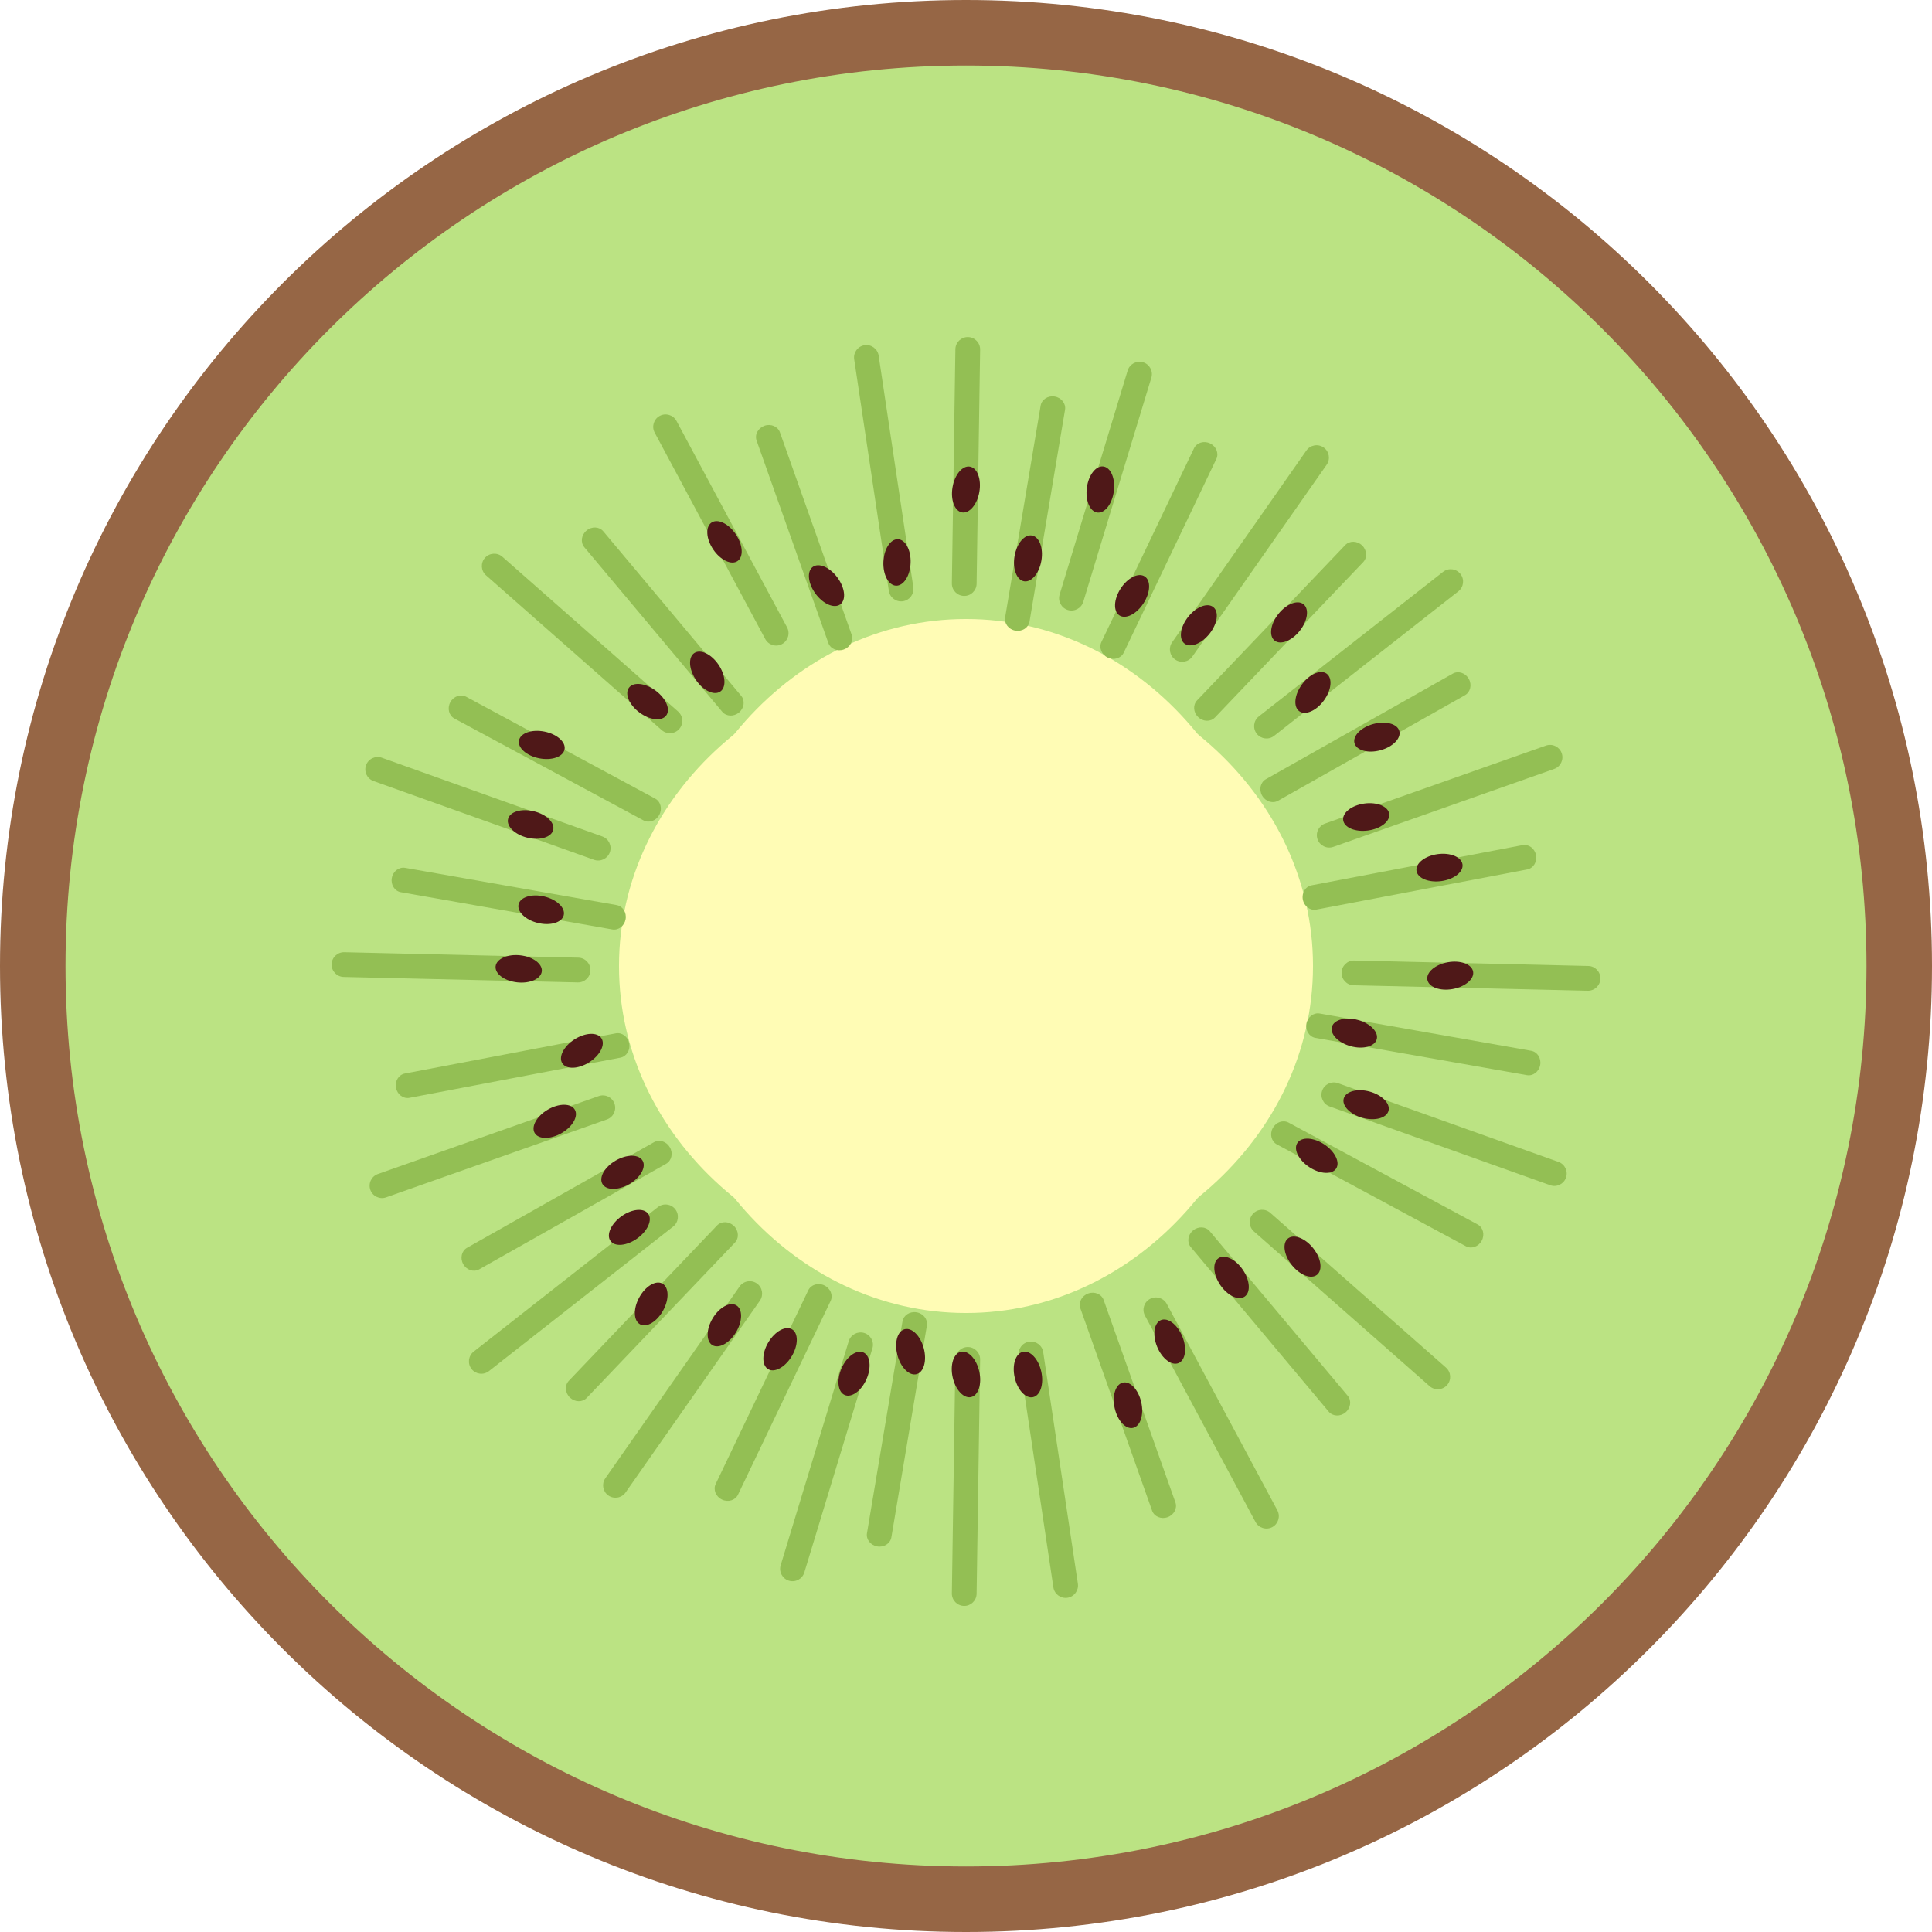
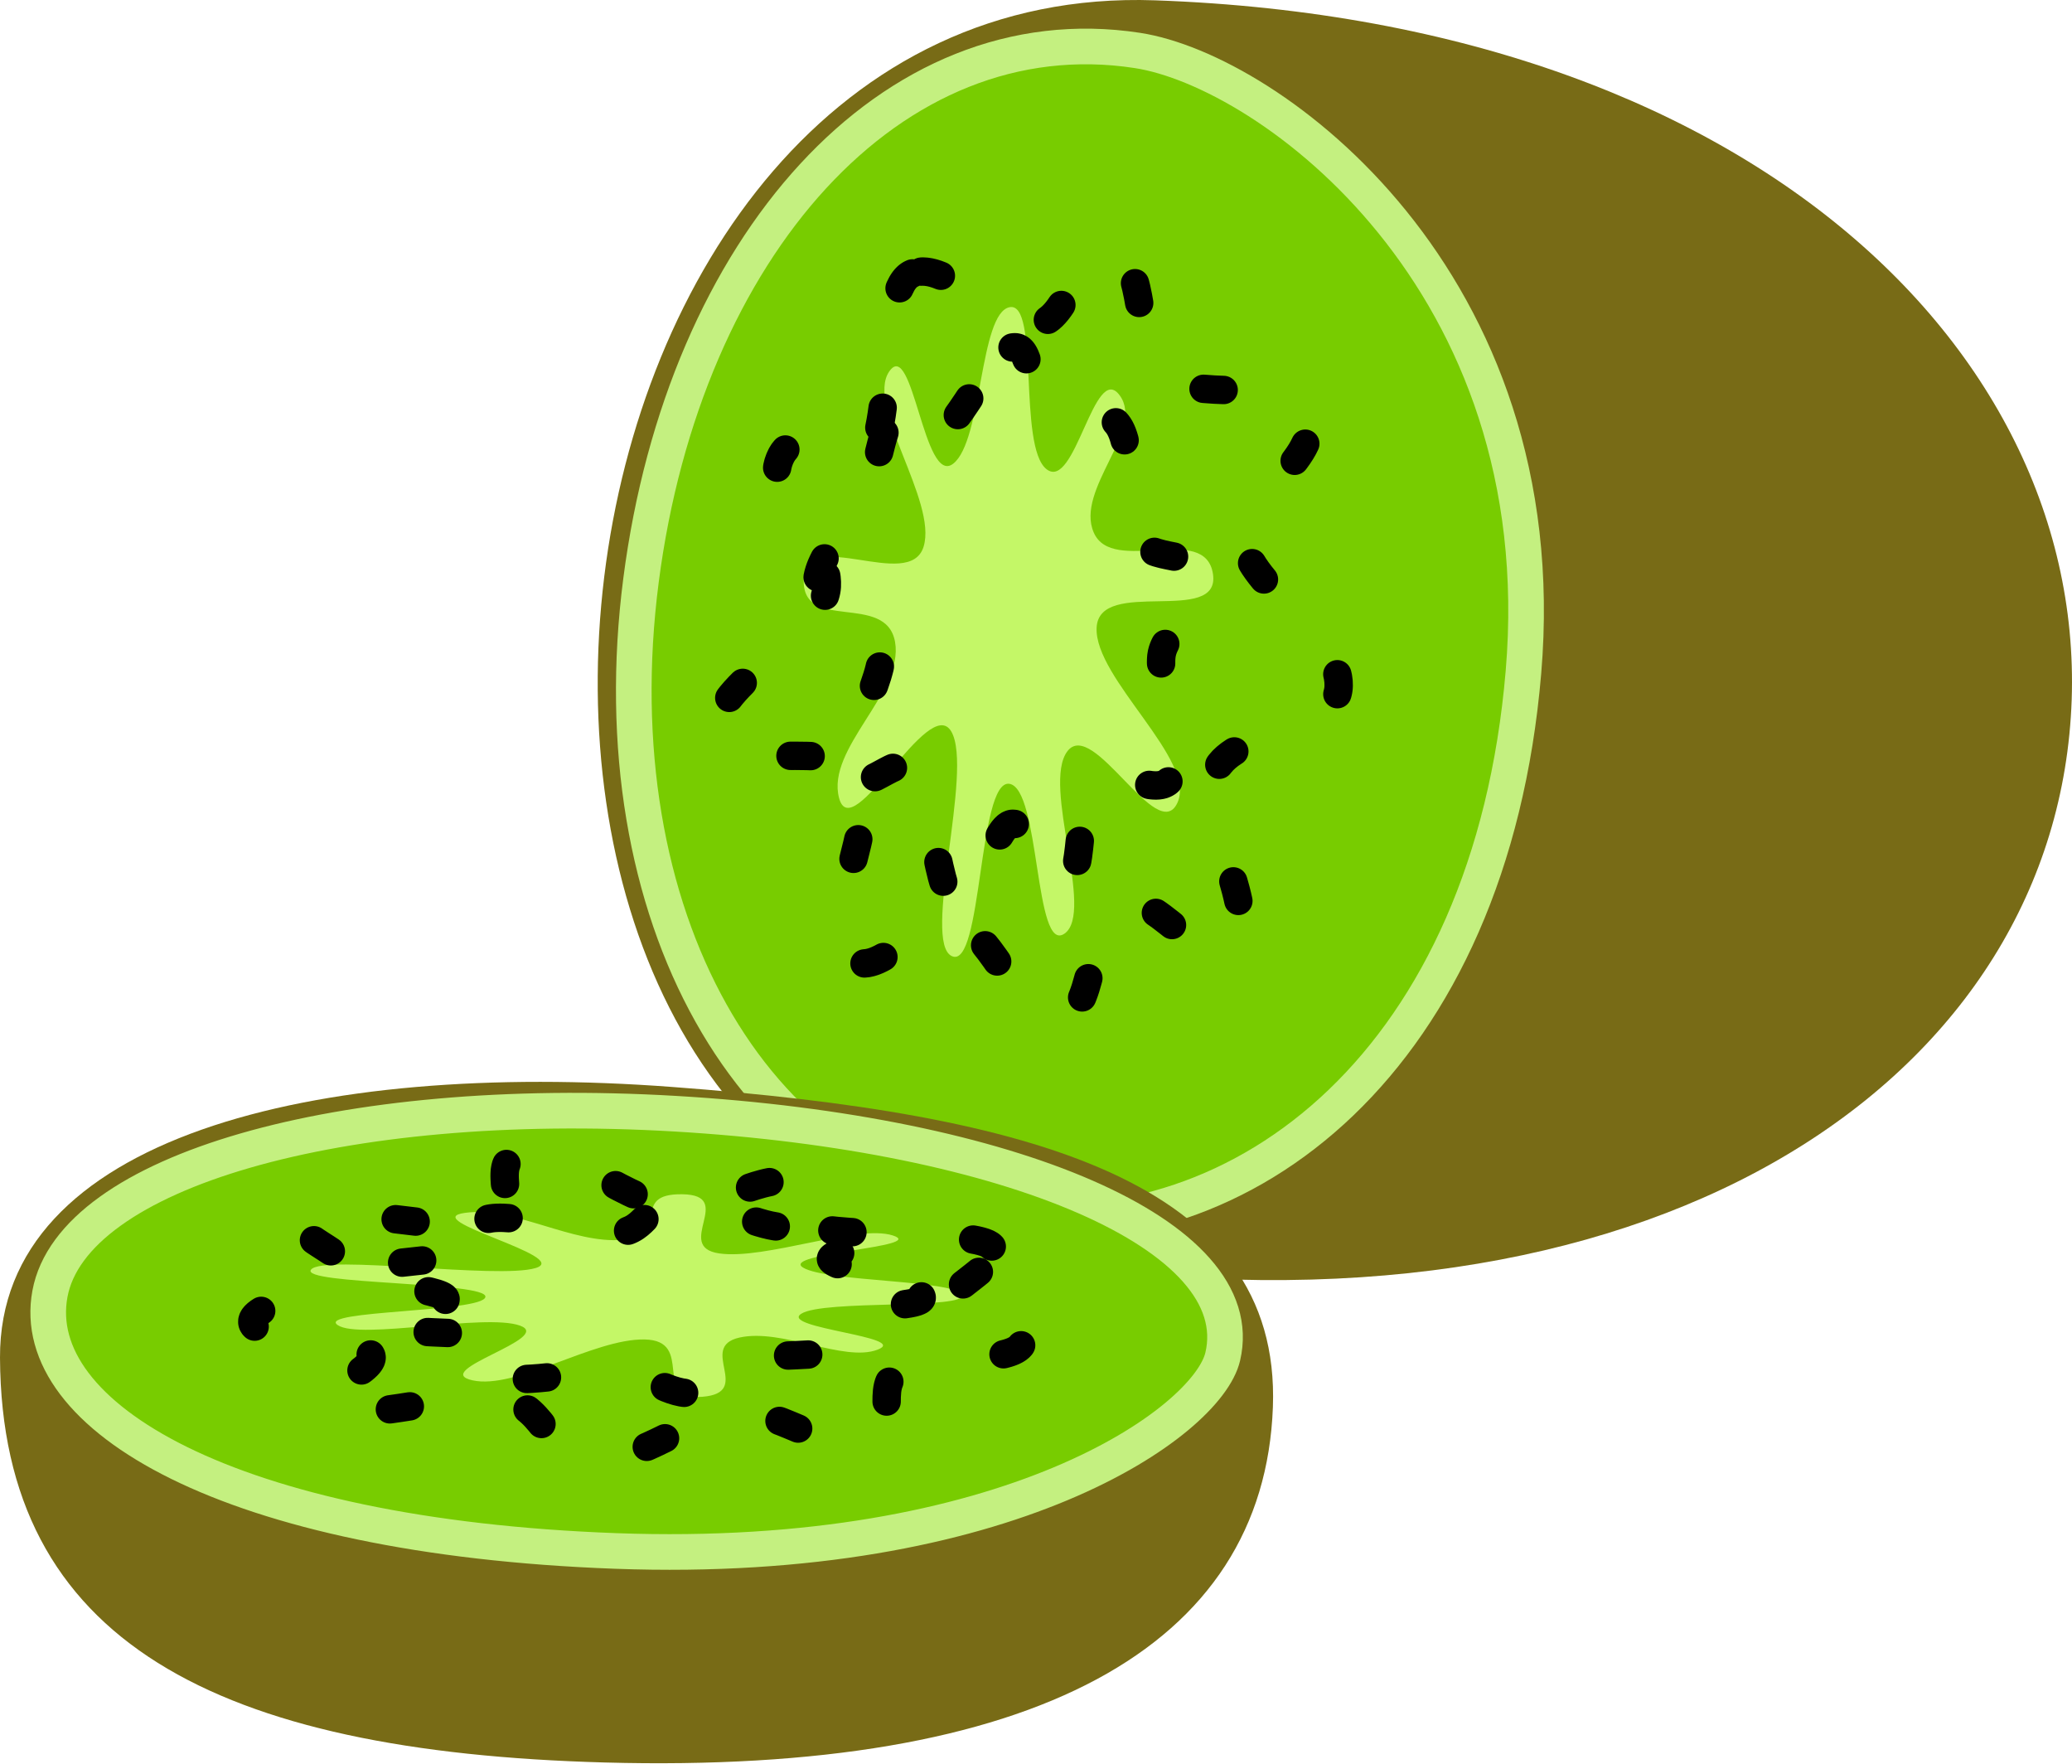
- <svg xmlns="http://www.w3.org/2000/svg" height="800px" width="800px" version="1.1" id="Layer_1" viewBox="0 0 511.996 511.996" xml:space="preserve">
-   <circle style="fill:#966645;" cx="255.998" cy="255.998" r="255.998" />
-   <circle style="fill:#BBE383;" cx="255.998" cy="255.998" r="238.638" />
-   <g>
-     <ellipse style="fill:#FFFCB5;" cx="255.998" cy="255.998" rx="82.528" ry="91.958" />
-     <ellipse style="fill:#FFFCB5;" cx="255.998" cy="255.998" rx="91.958" ry="82.525" />
-   </g>
-   <g>
-     <path style="fill:#93BF54;" d="M258.811,154.694c-0.026,1.811-1.518,3.255-3.325,3.23l0,0c-1.811-0.029-3.259-1.518-3.234-3.329   l0.933-62.041c0.026-1.811,1.522-3.259,3.332-3.23l0,0c1.807,0.029,3.255,1.518,3.226,3.329L258.811,154.694z" />
-     <path style="fill:#93BF54;" d="M258.811,422.346c-0.026,1.814-1.518,3.259-3.325,3.237l0,0c-1.811-0.029-3.259-1.522-3.234-3.329   l0.933-62.048c0.026-1.807,1.522-3.252,3.332-3.23l0,0c1.807,0.029,3.255,1.522,3.226,3.329L258.811,422.346z" />
-     <path style="fill:#93BF54;" d="M272.835,164.706c-0.274,1.639-1.942,2.718-3.727,2.421l0,0c-1.785-0.3-3.018-1.869-2.743-3.508   l9.408-56.111c0.274-1.639,1.95-2.725,3.735-2.425l0,0c1.781,0.304,3.007,1.876,2.732,3.512L272.835,164.706z" />
-     <path style="fill:#93BF54;" d="M236.224,407.393c-0.274,1.635-1.946,2.721-3.727,2.422l0,0c-1.785-0.3-3.014-1.873-2.74-3.508   l9.408-56.111c0.274-1.635,1.946-2.721,3.735-2.422l0,0c1.781,0.3,3.01,1.873,2.736,3.508L236.224,407.393z" />
-     <path style="fill:#93BF54;" d="M287.083,159.468c-0.527,1.737-2.359,2.707-4.089,2.187l0,0c-1.73-0.527-2.714-2.359-2.187-4.089   l18.033-59.371c0.527-1.734,2.363-2.71,4.097-2.184l0,0c1.73,0.527,2.707,2.359,2.18,4.089L287.083,159.468z" />
-     <path style="fill:#93BF54;" d="M213.157,416.709c-0.527,1.737-2.356,2.707-4.086,2.187l0,0c-1.73-0.523-2.714-2.359-2.187-4.093   l18.033-59.367c0.527-1.737,2.359-2.707,4.097-2.187l0,0c1.73,0.53,2.707,2.363,2.18,4.093L213.157,416.709z" />
-     <path style="fill:#93BF54;" d="M297.8,172.961c-0.717,1.5-2.619,2.078-4.25,1.299l0,0c-1.631-0.779-2.381-2.63-1.668-4.126   l24.54-51.331c0.717-1.5,2.626-2.078,4.261-1.295l0,0c1.628,0.783,2.374,2.63,1.657,4.126L297.8,172.961z" />
-     <path style="fill:#93BF54;" d="M195.578,396.101c-0.717,1.5-2.619,2.078-4.254,1.299l0,0c-1.631-0.786-2.381-2.63-1.664-4.13   l24.54-51.331c0.717-1.5,2.623-2.078,4.258-1.295l0,0c1.631,0.779,2.374,2.623,1.661,4.122L195.578,396.101z" />
-     <path style="fill:#93BF54;" d="M315.994,173.978c-1.039,1.485-3.084,1.84-4.565,0.808l0,0c-1.481-1.039-1.844-3.087-0.808-4.569   l35.587-50.829c1.039-1.481,3.087-1.84,4.572-0.801l0,0c1.481,1.039,1.84,3.084,0.801,4.565L315.994,173.978z" />
-     <path style="fill:#93BF54;" d="M165.788,395.512c-1.039,1.485-3.08,1.844-4.565,0.808l0,0c-1.481-1.035-1.844-3.087-0.808-4.565   l35.587-50.829c1.039-1.485,3.084-1.844,4.572-0.801l0,0c1.478,1.035,1.84,3.08,0.801,4.565L165.788,395.512z" />
-     <path style="fill:#93BF54;" d="M321.982,190.131c-1.145,1.203-3.135,1.16-4.444-0.084l0,0c-1.31-1.247-1.449-3.241-0.304-4.441   l39.274-41.165c1.145-1.2,3.142-1.16,4.455,0.091l0,0c1.306,1.251,1.438,3.237,0.293,4.437L321.982,190.131z" />
-     <path style="fill:#93BF54;" d="M155.488,370.46c-1.145,1.207-3.135,1.156-4.448-0.084l0,0c-1.306-1.251-1.445-3.237-0.3-4.444   l39.278-41.165c1.145-1.2,3.135-1.156,4.448,0.091l0,0c1.306,1.251,1.441,3.237,0.296,4.437L155.488,370.46z" />
-     <path style="fill:#93BF54;" d="M337.656,195.004c-1.423,1.123-3.486,0.867-4.602-0.549l0,0c-1.116-1.427-0.871-3.49,0.552-4.609   l48.821-38.301c1.427-1.119,3.49-0.867,4.605,0.56l0,0c1.116,1.423,0.867,3.486-0.56,4.602L337.656,195.004z" />
-     <path style="fill:#93BF54;" d="M129.572,363.356c-1.427,1.123-3.482,0.863-4.602-0.549l0,0c-1.116-1.43-0.871-3.493,0.552-4.609   l48.818-38.301c1.427-1.123,3.486-0.871,4.609,0.556l0,0c1.116,1.423,0.863,3.486-0.56,4.602L129.572,363.356z" />
-     <path style="fill:#93BF54;" d="M338.695,212.206c-1.449,0.816-3.34,0.201-4.228-1.375l0,0c-0.893-1.577-0.446-3.519,0.999-4.338   l49.538-27.979c1.449-0.816,3.343-0.198,4.236,1.383l0,0c0.885,1.577,0.435,3.515-1.01,4.335L338.695,212.206z" />
-     <path style="fill:#93BF54;" d="M126.993,336.387c-1.449,0.823-3.34,0.201-4.232-1.372l0,0c-0.889-1.58-0.443-3.522,1.006-4.338   l49.542-27.983c1.445-0.816,3.336-0.194,4.228,1.386l0,0c0.889,1.573,0.439,3.508-1.006,4.331L126.993,336.387z" />
-     <path style="fill:#93BF54;" d="M353.348,224.427c-1.705,0.607-3.577-0.293-4.185-1.997l0,0c-0.604-1.708,0.293-3.581,2.001-4.188   l58.515-20.649c1.708-0.604,3.581,0.293,4.185,2.005l0,0c0.6,1.708-0.296,3.581-2.001,4.181L353.348,224.427z" />
-     <path style="fill:#93BF54;" d="M102.325,317.307c-1.708,0.607-3.581-0.293-4.185-1.993l0,0c-0.604-1.708,0.293-3.585,2.001-4.188   l58.511-20.652c1.708-0.607,3.581,0.293,4.188,2.001l0,0c0.6,1.708-0.3,3.581-2.005,4.188L102.325,317.307z" />
-     <path style="fill:#93BF54;" d="M348.827,241.056c-1.631,0.311-3.226-0.878-3.566-2.656l0,0c-0.34-1.774,0.706-3.475,2.337-3.786   l55.892-10.648c1.631-0.311,3.23,0.882,3.57,2.667l0,0c0.337,1.774-0.713,3.471-2.345,3.782L348.827,241.056z" />
-     <path style="fill:#93BF54;" d="M108.514,290.931c-1.635,0.315-3.226-0.878-3.57-2.652l0,0c-0.337-1.778,0.71-3.479,2.341-3.786   l55.896-10.652c1.628-0.307,3.223,0.882,3.563,2.667l0,0c0.337,1.778-0.71,3.471-2.337,3.779L108.514,290.931z" />
-     <path style="fill:#93BF54;" d="M358.732,261.108c-1.811-0.04-3.241-1.547-3.204-3.351l0,0c0.044-1.811,1.547-3.252,3.354-3.208   l62.033,1.445c1.811,0.044,3.245,1.547,3.201,3.358l0,0c-0.044,1.807-1.547,3.245-3.354,3.201L358.732,261.108z" />
-     <path style="fill:#93BF54;" d="M91.084,258.902c-1.814-0.04-3.245-1.54-3.204-3.347l0,0c0.04-1.807,1.544-3.248,3.354-3.208   l62.03,1.445c1.814,0.044,3.245,1.547,3.204,3.358l0,0c-0.044,1.807-1.547,3.245-3.358,3.201L91.084,258.902z" />
-     <path style="fill:#93BF54;" d="M348.604,275.048c-1.635-0.289-2.707-1.968-2.392-3.746l0,0c0.311-1.781,1.895-2.999,3.526-2.71   l56.035,9.873c1.635,0.285,2.707,1.972,2.392,3.749l0,0c-0.315,1.785-1.898,2.992-3.534,2.707L348.604,275.048z" />
-     <path style="fill:#93BF54;" d="M106.228,236.443c-1.639-0.289-2.707-1.968-2.396-3.746l0,0c0.318-1.785,1.898-2.999,3.533-2.71   l56.038,9.869c1.631,0.289,2.699,1.968,2.385,3.753l0,0c-0.315,1.778-1.895,2.988-3.526,2.703L106.228,236.443z" />
-     <path style="fill:#93BF54;" d="M352.371,293.224c-1.708-0.607-2.59-2.487-1.986-4.192l0,0c0.611-1.701,2.491-2.593,4.192-1.986   l58.434,20.875c1.705,0.607,2.593,2.487,1.983,4.192l0,0c-0.611,1.701-2.487,2.593-4.192,1.979L352.371,293.224z" />
-     <path style="fill:#93BF54;" d="M98.992,206.983c-1.712-0.607-2.597-2.487-1.99-4.188l0,0c0.607-1.705,2.487-2.597,4.192-1.99   l58.43,20.872c1.708,0.611,2.593,2.487,1.986,4.196l0,0c-0.611,1.701-2.491,2.59-4.192,1.983L98.992,206.983z" />
-     <path style="fill:#93BF54;" d="M338.377,303.276c-1.459-0.794-1.95-2.721-1.094-4.309l0,0c0.856-1.595,2.743-2.257,4.203-1.47   l50.091,26.991c1.46,0.786,1.95,2.721,1.09,4.316l0,0c-0.86,1.595-2.743,2.242-4.203,1.456L338.377,303.276z" />
-     <path style="fill:#93BF54;" d="M120.427,190.42c-1.467-0.79-1.95-2.718-1.097-4.313l0,0c0.863-1.595,2.743-2.25,4.207-1.463   l50.091,26.991c1.456,0.786,1.942,2.714,1.086,4.313l0,0c-0.86,1.595-2.74,2.246-4.199,1.456L120.427,190.42z" />
-     <path style="fill:#93BF54;" d="M332.301,326.342c-1.364-1.2-1.489-3.274-0.3-4.631l0,0c1.2-1.357,3.274-1.492,4.634-0.3   l46.564,41.015c1.357,1.2,1.489,3.274,0.289,4.631l0,0c-1.196,1.357-3.27,1.492-4.627,0.293L332.301,326.342z" />
-     <path style="fill:#93BF54;" d="M128.807,152.47c-1.364-1.196-1.492-3.27-0.3-4.624l0,0c1.192-1.361,3.274-1.492,4.631-0.296   l46.564,41.012c1.361,1.196,1.492,3.27,0.293,4.631l0,0c-1.196,1.357-3.274,1.489-4.631,0.293L128.807,152.47z" />
-     <path style="fill:#93BF54;" d="M315.577,330.501c-1.068-1.273-0.808-3.252,0.578-4.408l0,0c1.386-1.163,3.38-1.079,4.448,0.194   l36.549,43.609c1.068,1.266,0.805,3.252-0.585,4.408l0,0c-1.386,1.163-3.38,1.072-4.444-0.201L315.577,330.501z" />
-     <path style="fill:#93BF54;" d="M154.851,145.015c-1.072-1.277-0.805-3.248,0.578-4.411l0,0c1.39-1.16,3.38-1.075,4.448,0.198   l36.549,43.609c1.064,1.269,0.801,3.245-0.589,4.408l0,0c-1.386,1.16-3.373,1.075-4.441-0.201L154.851,145.015z" />
-     <path style="fill:#93BF54;" d="M303.426,348.655c-0.86-1.595-0.252-3.581,1.339-4.437l0,0c1.598-0.856,3.588-0.256,4.444,1.335   l29.303,54.696c0.852,1.595,0.249,3.585-1.346,4.444l0,0c-1.595,0.849-3.585,0.249-4.437-1.342L303.426,348.655z" />
-     <path style="fill:#93BF54;" d="M173.499,114.652c-0.86-1.598-0.256-3.581,1.335-4.437l0,0c1.595-0.856,3.585-0.256,4.444,1.339   l29.299,54.692c0.856,1.598,0.256,3.581-1.342,4.444l0,0c-1.595,0.849-3.585,0.249-4.437-1.346L173.499,114.652z" />
-     <path style="fill:#93BF54;" d="M286.303,346.713c-0.556-1.566,0.38-3.329,2.078-3.929l0,0c1.705-0.607,3.544,0.172,4.1,1.737   l19.013,53.624c0.556,1.566-0.38,3.329-2.089,3.929l0,0c-1.705,0.607-3.541-0.179-4.093-1.737L286.303,346.713z" />
-     <path style="fill:#93BF54;" d="M200.505,116.762c-0.56-1.569,0.38-3.321,2.081-3.932l0,0c1.708-0.6,3.544,0.176,4.1,1.741   l19.013,53.631c0.552,1.558-0.384,3.314-2.092,3.921l0,0c-1.705,0.604-3.537-0.172-4.089-1.737L200.505,116.762z" />
-     <path style="fill:#93BF54;" d="M269.967,359.292c-0.271-1.792,0.969-3.457,2.754-3.731l0,0c1.792-0.263,3.464,0.973,3.735,2.758   l9.189,61.368c0.267,1.785-0.973,3.457-2.762,3.731l0,0c-1.789,0.263-3.46-0.973-3.727-2.758L269.967,359.292z" />
-     <path style="fill:#93BF54;" d="M226.366,95.214c-0.274-1.792,0.966-3.46,2.751-3.731l0,0c1.789-0.271,3.464,0.969,3.735,2.758   l9.185,61.364c0.271,1.789-0.966,3.457-2.758,3.731l0,0c-1.789,0.263-3.46-0.973-3.727-2.762L226.366,95.214z" />
-   </g>
-   <g>
-     <ellipse transform="matrix(-0.5591 -0.8291 0.8291 -0.5591 144.4985 433.1821)" style="fill:#4F1818;" cx="187.428" cy="178.17" rx="6.156" ry="3.607" />
-     <ellipse transform="matrix(-0.5591 -0.8291 0.8291 -0.5591 180.2934 383.0544)" style="fill:#4F1818;" cx="191.997" cy="143.589" rx="6.156" ry="3.607" />
-     <ellipse transform="matrix(0.0411 -0.9992 0.9992 0.0411 79.0011 380.4405)" style="fill:#4F1818;" cx="237.706" cy="149.062" rx="6.16" ry="3.607" />
-     <ellipse transform="matrix(-0.5923 -0.8057 0.8057 -0.5923 223.7195 423.5953)" style="fill:#4F1818;" cx="219.03" cy="155.196" rx="6.156" ry="3.607" />
-     <ellipse transform="matrix(0.1689 -0.9856 0.9856 0.1689 84.8986 360.1225)" style="fill:#4F1818;" cx="255.992" cy="129.719" rx="6.156" ry="3.607" />
-     <ellipse transform="matrix(0.1694 -0.9855 0.9855 0.1694 80.4542 391.3864)" style="fill:#4F1818;" cx="272.429" cy="147.961" rx="6.156" ry="3.606" />
-     <ellipse transform="matrix(0.5438 -0.8392 0.8392 0.5438 4.3369 323.8169)" style="fill:#4F1818;" cx="300.014" cy="157.919" rx="6.156" ry="3.607" />
-     <ellipse transform="matrix(0.1293 -0.9916 0.9916 0.1293 125.2629 402.1001)" style="fill:#4F1818;" cx="291.599" cy="129.722" rx="6.156" ry="3.607" />
-     <ellipse transform="matrix(0.622 -0.783 0.783 0.622 -9.6554 311.4041)" style="fill:#4F1818;" cx="317.71" cy="165.703" rx="6.156" ry="3.607" />
-     <ellipse transform="matrix(0.622 -0.783 0.783 0.622 -0.0218 329.8333)" style="fill:#4F1818;" cx="341.614" cy="164.939" rx="6.156" ry="3.607" />
-     <ellipse transform="matrix(0.9651 -0.2617 0.2617 0.9651 -38.406 102.3105)" style="fill:#4F1818;" cx="364.911" cy="195.347" rx="6.156" ry="3.606" />
-     <ellipse transform="matrix(0.5898 -0.8075 0.8075 0.5898 -5.4538 356.2478)" style="fill:#4F1818;" cx="347.953" cy="183.492" rx="6.156" ry="3.606" />
-     <ellipse transform="matrix(0.9907 -0.136 0.136 0.9907 -26.083 51.2524)" style="fill:#4F1818;" cx="362.06" cy="216.52" rx="6.156" ry="3.607" />
-     <ellipse transform="matrix(0.8338 0.5521 -0.5521 0.8338 227.0929 -141.7456)" style="fill:#4F1818;" cx="348.953" cy="306.275" rx="6.156" ry="3.607" />
-     <ellipse transform="matrix(0.9907 -0.1357 0.1357 0.9907 -27.6743 53.8991)" style="fill:#4F1818;" cx="381.499" cy="229.934" rx="6.156" ry="3.606" />
-     <ellipse transform="matrix(0.9642 0.2651 -0.2651 0.9642 85.4232 -85.353)" style="fill:#4F1818;" cx="358.911" cy="273.782" rx="6.16" ry="3.607" />
-     <ellipse transform="matrix(0.9642 0.2651 -0.2651 0.9642 90.5669 -85.5031)" style="fill:#4F1818;" cx="362.039" cy="292.763" rx="6.156" ry="3.607" />
-     <ellipse transform="matrix(0.9845 -0.1756 0.1756 0.9845 -39.4282 71.4991)" style="fill:#4F1818;" cx="384.308" cy="258.548" rx="6.156" ry="3.607" />
-     <ellipse transform="matrix(0.218 0.976 -0.976 0.218 568.5222 18.955)" style="fill:#4F1818;" cx="272.433" cy="364.236" rx="6.156" ry="3.607" />
-     <ellipse transform="matrix(0.6242 0.7813 -0.7813 0.6242 389.8916 -144.5281)" style="fill:#4F1818;" cx="345.174" cy="333.005" rx="6.16" ry="3.607" />
-     <ellipse transform="matrix(0.2189 0.9757 -0.9757 0.2189 596.858 -0.7698)" style="fill:#4F1818;" cx="298.91" cy="372.416" rx="6.152" ry="3.606" />
-     <ellipse transform="matrix(0.5628 0.8266 -0.8266 0.5628 422.5121 -121.7752)" style="fill:#4F1818;" cx="326.373" cy="338.522" rx="6.156" ry="3.607" />
-     <ellipse transform="matrix(0.2189 0.9757 -0.9757 0.2189 555.3574 34.7547)" style="fill:#4F1818;" cx="255.971" cy="364.248" rx="6.153" ry="3.607" />
-     <ellipse transform="matrix(0.3783 0.9257 -0.9257 0.3783 521.833 -65.9189)" style="fill:#4F1818;" cx="309.991" cy="355.531" rx="6.156" ry="3.607" />
-     <ellipse transform="matrix(-0.4022 0.9156 -0.9156 -0.4022 650.6758 303.2278)" style="fill:#4F1818;" cx="226.341" cy="364.044" rx="6.156" ry="3.607" />
-     <ellipse transform="matrix(0.2575 0.9663 -0.9663 0.2575 525.309 32.7852)" style="fill:#4F1818;" cx="241.322" cy="358.205" rx="6.16" ry="3.607" />
-     <ellipse transform="matrix(-0.5162 0.8565 -0.8565 -0.5162 619.6959 365.0609)" style="fill:#4F1818;" cx="206.739" cy="357.56" rx="6.156" ry="3.607" />
-     <ellipse transform="matrix(-0.5164 0.8564 -0.8564 -0.5164 591.8726 368.1545)" style="fill:#4F1818;" cx="191.98" cy="351.205" rx="6.156" ry="3.603" />
-     <ellipse transform="matrix(-0.8119 0.5839 -0.5839 -0.8119 492.1317 491.9566)" style="fill:#4F1818;" cx="166.8" cy="325.272" rx="6.157" ry="3.603" />
-     <ellipse transform="matrix(-0.4815 0.8765 -0.8765 -0.4815 558.5571 360.6643)" style="fill:#4F1818;" cx="172.592" cy="345.556" rx="6.153" ry="3.607" />
-     <ellipse transform="matrix(-0.8646 0.5024 -0.5024 -0.8646 463.6818 496.4051)" style="fill:#4F1818;" cx="164.964" cy="310.671" rx="6.156" ry="3.607" />
-     <ellipse transform="matrix(-0.8646 0.5024 -0.5024 -0.8646 423.4034 480.2291)" style="fill:#4F1818;" cx="147.004" cy="297.157" rx="6.152" ry="3.607" />
-     <ellipse transform="matrix(-0.9942 -0.1077 0.1077 -0.9942 246.4708 526.8178)" style="fill:#4F1818;" cx="137.461" cy="256.753" rx="6.156" ry="3.607" />
-     <ellipse transform="matrix(-0.8438 0.5366 -0.5366 -0.8438 433.7359 430.6961)" style="fill:#4F1818;" cx="154.194" cy="278.464" rx="6.156" ry="3.607" />
-     <ellipse transform="matrix(-0.9722 -0.2343 0.2343 -0.9722 226.3474 509.0941)" style="fill:#4F1818;" cx="143.414" cy="241.102" rx="6.156" ry="3.607" />
-     <ellipse transform="matrix(-0.9721 -0.2346 0.2346 -0.9721 226.0544 463.8859)" style="fill:#4F1818;" cx="140.619" cy="218.497" rx="6.156" ry="3.607" />
-     <ellipse transform="matrix(-0.8014 -0.5981 0.5981 -0.8014 197.9441 437.5711)" style="fill:#4F1818;" cx="171.614" cy="185.925" rx="6.16" ry="3.607" />
-     <ellipse transform="matrix(-0.9808 -0.1949 0.1949 -0.9808 245.9092 419.0155)" style="fill:#4F1818;" cx="143.569" cy="197.41" rx="6.156" ry="3.607" />
+ <svg xmlns="http://www.w3.org/2000/svg" version="1.0" width="726.925" height="618.494" id="svg2">
+   <defs id="defs4" />
+   <g id="g3795" transform="translate(1.314156,-2.4971234e-7)">
+     <path d="M 723.987,263.673 C 707.112,391.29 560.079,478.767 345.757,439.588 133.117,400.717 178.8,-7.824 403.869,0.114 621.789,7.8 741.127,134.057 723.987,263.673 z" id="path1311" style="fill:#786b16;fill-opacity:1;fill-rule:evenodd;stroke:none" />
+     <path d="M 533.16,235.799 C 521.697,371.257 435.504,438.802 348.946,427.689 262.388,416.576 208.444,320.6 223.572,203.564 238.699,86.529 311.457,4.466 397.715,17.697 443.992,24.795 544.792,98.349 533.16,235.799 z" id="path1309" style="fill:#78cc00;fill-opacity:1;fill-rule:evenodd;stroke:#c4f080;stroke-width:12.5;stroke-linecap:butt;stroke-linejoin:miter;stroke-miterlimit:4;stroke-opacity:1;stroke-dasharray:none" />
+     <path d="m 352.861,107.756 c 10.578,-2.158 2.869,48.722 12.936,56.783 10.068,8.062 16.772,-38.016 25.711,-25.862 8.939,12.154 -15.672,32.986 -9.1,48.118 6.572,15.132 39.142,-3.643 41.835,14.584 2.694,18.227 -39.946,0.927 -40.824,18.775 -0.878,17.848 35.364,46.526 28.317,61.501 -7.047,14.975 -29.615,-30.076 -38.596,-18.106 -8.98,11.97 9.681,56.455 -0.976,63.927 -10.656,7.472 -8.47,-51.101 -19.41,-52.54 -10.94,-1.439 -9.396,65.253 -20.093,60.462 -10.697,-4.79 7.677,-65.278 -0.231,-78.805 -7.908,-13.527 -34.787,40.69 -39.375,23.316 -4.588,-17.374 22.735,-36.971 19.651,-54.684 -3.083,-17.713 -32.809,-3.125 -32.042,-22.058 0.767,-18.933 37.108,4.553 42.044,-11.398 4.935,-15.952 -20.359,-49.278 -12.069,-61.445 8.291,-12.167 12.161,40.298 22.449,32.33 10.289,-7.968 9.193,-52.74 19.771,-54.898 z" id="path2188" style="fill:#d3ff7c;fill-opacity:0.833;fill-rule:evenodd;stroke:none" />
+     <path d="m 353.904,121.882 c 6.972,-1.296 4.712,14.541 11.886,18.553 7.175,4.013 18.948,0.926 24.84,8.226 5.892,7.3 3.672,29.929 7.195,39.693 3.523,9.764 22.138,3.661 23.914,14.609 1.776,10.948 -14.433,16.683 -15.606,27.239 -1.173,10.556 8.365,33.288 3.721,42.283 -4.644,8.995 -22.875,-5.629 -28.226,1.932 -5.352,7.562 -2.355,33.262 -9.378,37.75 -7.024,4.488 -10.796,-23.42 -18.275,-23.211 -7.479,0.209 -12.214,32.95 -19.265,30.072 -7.051,-2.877 -9.69,-42.264 -14.886,-49.352 -5.196,-7.088 -19.728,11.732 -22.752,1.296 -3.024,-10.436 12.419,-32.764 10.839,-43.885 -1.58,-11.121 -23.12,-11.204 -22.614,-22.577 0.506,-11.372 15.302,-23.541 18.453,-33.151 3.151,-9.61 4.568,-22.626 10.032,-29.934 5.464,-7.308 8.224,14.734 14.908,10.761 6.684,-3.973 18.242,-29.01 25.214,-30.306 z" id="path2190" style="fill:none;stroke:#000000;stroke-width:9.958;stroke-linecap:round;stroke-linejoin:miter;stroke-miterlimit:4;stroke-opacity:1;stroke-dasharray:7.074, 42.443;stroke-dashoffset:0" />
+     <path d="m 318.807,95.907 c -12.054,4.792 -6.188,52.259 -15.406,63.705 -9.218,11.446 -24.864,-13.955 -31.173,1.339 -6.309,15.294 17.466,27.641 16.526,44.8 -0.94,17.159 -40.708,34.089 -38.528,50.757 2.18,16.668 42.741,1.23 50.242,15.263 7.501,14.033 -15.613,55.794 -4.14,64.413 11.473,8.619 25.802,-17.193 38.423,-12.648 12.621,4.545 21.664,34.069 35.139,33.857 13.475,-0.212 9.808,-32.558 21.324,-39.888 11.516,-7.33 30.231,25.361 40.396,14.878 10.166,-10.483 -13.295,-46.803 -6.514,-61.825 6.78,-15.023 42.738,-12.834 43.239,-29.908 0.501,-17.074 -29.457,-33.861 -33.054,-49.309 -3.597,-15.448 28.143,-30.523 21.974,-45.602 -6.169,-15.079 -41.745,-3.336 -51.391,-14.9 -9.646,-11.563 -4.406,-37.43 -16.715,-42.6 -12.308,-5.17 -14.64,25.292 -27.533,25.567 -12.893,0.274 -30.757,-22.691 -42.811,-17.899 z" id="path2192" style="fill:none;stroke:#000000;stroke-width:9.958;stroke-linecap:round;stroke-linejoin:miter;stroke-miterlimit:4;stroke-opacity:1;stroke-dasharray:7.074, 42.443;stroke-dashoffset:0" />
+     <path d="M 210.843,618.229 C 75.06,614.497 -0.817,576.053 -1.313,476.277 -1.697,398.939 109.145,371.894 234.401,381.262 c 125.256,9.368 213.798,32.882 210.857,112.31 -3.121,84.28 -83.649,128.8 -234.415,124.657 z" id="path2210" style="fill:#786b16;fill-opacity:1;fill-rule:evenodd;stroke:none;stroke-width:8.2;marker:none;visibility:visible;display:inline;overflow:visible" />
+     <path d="M 214.658,544.031 C 78.888,539.048 8.254,496.737 16.204,453.844 24.153,410.95 118.088,383.765 235.585,390.655 c 117.496,6.89 202.147,42.479 192.07,85.234 -5.406,22.938 -75.229,73.198 -212.997,68.142 z" id="path2202" style="fill:#78cc00;fill-opacity:1;fill-rule:evenodd;stroke:#c4f080;stroke-width:12.5;stroke-linecap:butt;stroke-linejoin:miter;stroke-miterlimit:4;stroke-opacity:1;stroke-dasharray:none" />
+     <path d="m 336.031,454.151 c 2.542,5.224 -48.579,1.668 -56.268,6.691 -7.689,5.023 38.597,8.106 26.779,12.592 -11.819,4.486 -33.532,-7.588 -48.412,-4.258 -14.88,3.33 5.067,19.352 -13.048,20.778 -18.115,1.426 -2.382,-19.764 -20.248,-20.108 -17.866,-0.343 -45.201,17.738 -60.421,14.327 -15.22,-3.411 28.974,-14.81 16.686,-19.193 -12.288,-4.383 -56.058,5.079 -63.913,-0.157 -7.855,-5.236 50.752,-4.452 51.792,-9.874 1.039,-5.421 -65.544,-4.317 -61.147,-9.636 4.397,-5.318 65.507,3.467 78.736,-0.516 13.229,-3.983 -41.927,-17.008 -24.733,-19.368 17.193,-2.359 37.771,11.063 55.358,9.447 17.587,-1.616 1.926,-16.253 20.873,-15.97 18.946,0.283 -3.197,18.388 12.922,20.749 16.119,2.361 48.498,-10.327 60.957,-6.286 12.459,4.041 -39.823,6.224 -31.487,11.275 8.336,5.051 53.034,4.281 55.576,9.505 z" id="path2204" style="fill:#d3ff7c;fill-opacity:0.833;fill-rule:evenodd;stroke:none" />
+     <path d="m 321.954,454.738 c 1.55,3.444 -14.358,2.406 -18.106,5.977 -3.748,3.571 -0.234,9.382 -7.314,12.335 -7.08,2.953 -29.772,1.97 -39.4,3.763 -9.628,1.793 -2.851,10.975 -13.726,11.909 -10.875,0.934 -17.196,-7.058 -27.787,-7.584 -10.591,-0.527 -32.957,4.309 -42.114,2.057 -9.157,-2.253 4.791,-11.349 -2.96,-13.959 -7.751,-2.61 -33.322,-0.996 -38.063,-4.449 -4.741,-3.453 23.008,-5.462 22.527,-9.162 -0.481,-3.7 -33.369,-5.877 -30.751,-9.381 2.618,-3.504 41.878,-5.011 48.771,-7.618 6.894,-2.607 -12.442,-9.703 -2.125,-11.253 10.318,-1.55 33.192,5.979 44.246,5.14 11.055,-0.839 10.353,-11.499 21.735,-11.306 11.382,0.192 24.08,7.453 33.798,8.963 9.717,1.51 22.775,2.145 30.277,4.812 7.501,2.667 -14.423,4.145 -10.21,7.432 4.213,3.287 29.652,8.88 31.202,12.324 z" id="path2206" style="fill:none;stroke:#000000;stroke-width:9.958;stroke-linecap:round;stroke-linejoin:miter;stroke-miterlimit:4;stroke-opacity:1;stroke-dasharray:7.074, 42.443;stroke-dashoffset:0" />
+     <path d="m 346.629,437.237 c -5.227,-5.941 -52.444,-2.796 -64.217,-7.299 -11.773,-4.503 13.038,-12.376 -2.474,-15.42 -15.512,-3.044 -26.983,8.785 -44.163,8.407 -17.18,-0.378 -35.546,-19.972 -52.122,-18.808 -16.576,1.164 0.329,21.158 -13.42,24.942 -13.749,3.784 -56.32,-7.442 -64.514,-1.72 -8.194,5.722 18.12,12.681 14.039,18.951 -4.081,6.269 -33.253,10.895 -32.55,17.562 0.703,6.668 32.89,4.688 40.634,10.35 7.744,5.662 -24.239,15.09 -13.394,20.067 10.845,4.978 46.282,-6.818 61.54,-3.539 15.258,3.279 14.382,21.085 31.461,21.246 17.079,0.161 32.761,-14.75 48.066,-16.609 15.305,-1.859 31.525,13.772 46.367,10.642 14.842,-3.13 1.812,-20.676 13.015,-25.509 11.203,-4.833 37.241,-2.371 41.958,-8.489 4.717,-6.118 -25.806,-7.116 -26.55,-13.495 -0.744,-6.379 21.552,-15.337 16.325,-21.278 z" id="path2208" style="fill:none;stroke:#000000;stroke-width:9.958;stroke-linecap:round;stroke-linejoin:miter;stroke-miterlimit:4;stroke-opacity:1;stroke-dasharray:7.074, 42.443;stroke-dashoffset:0" />
  </g>
</svg>
